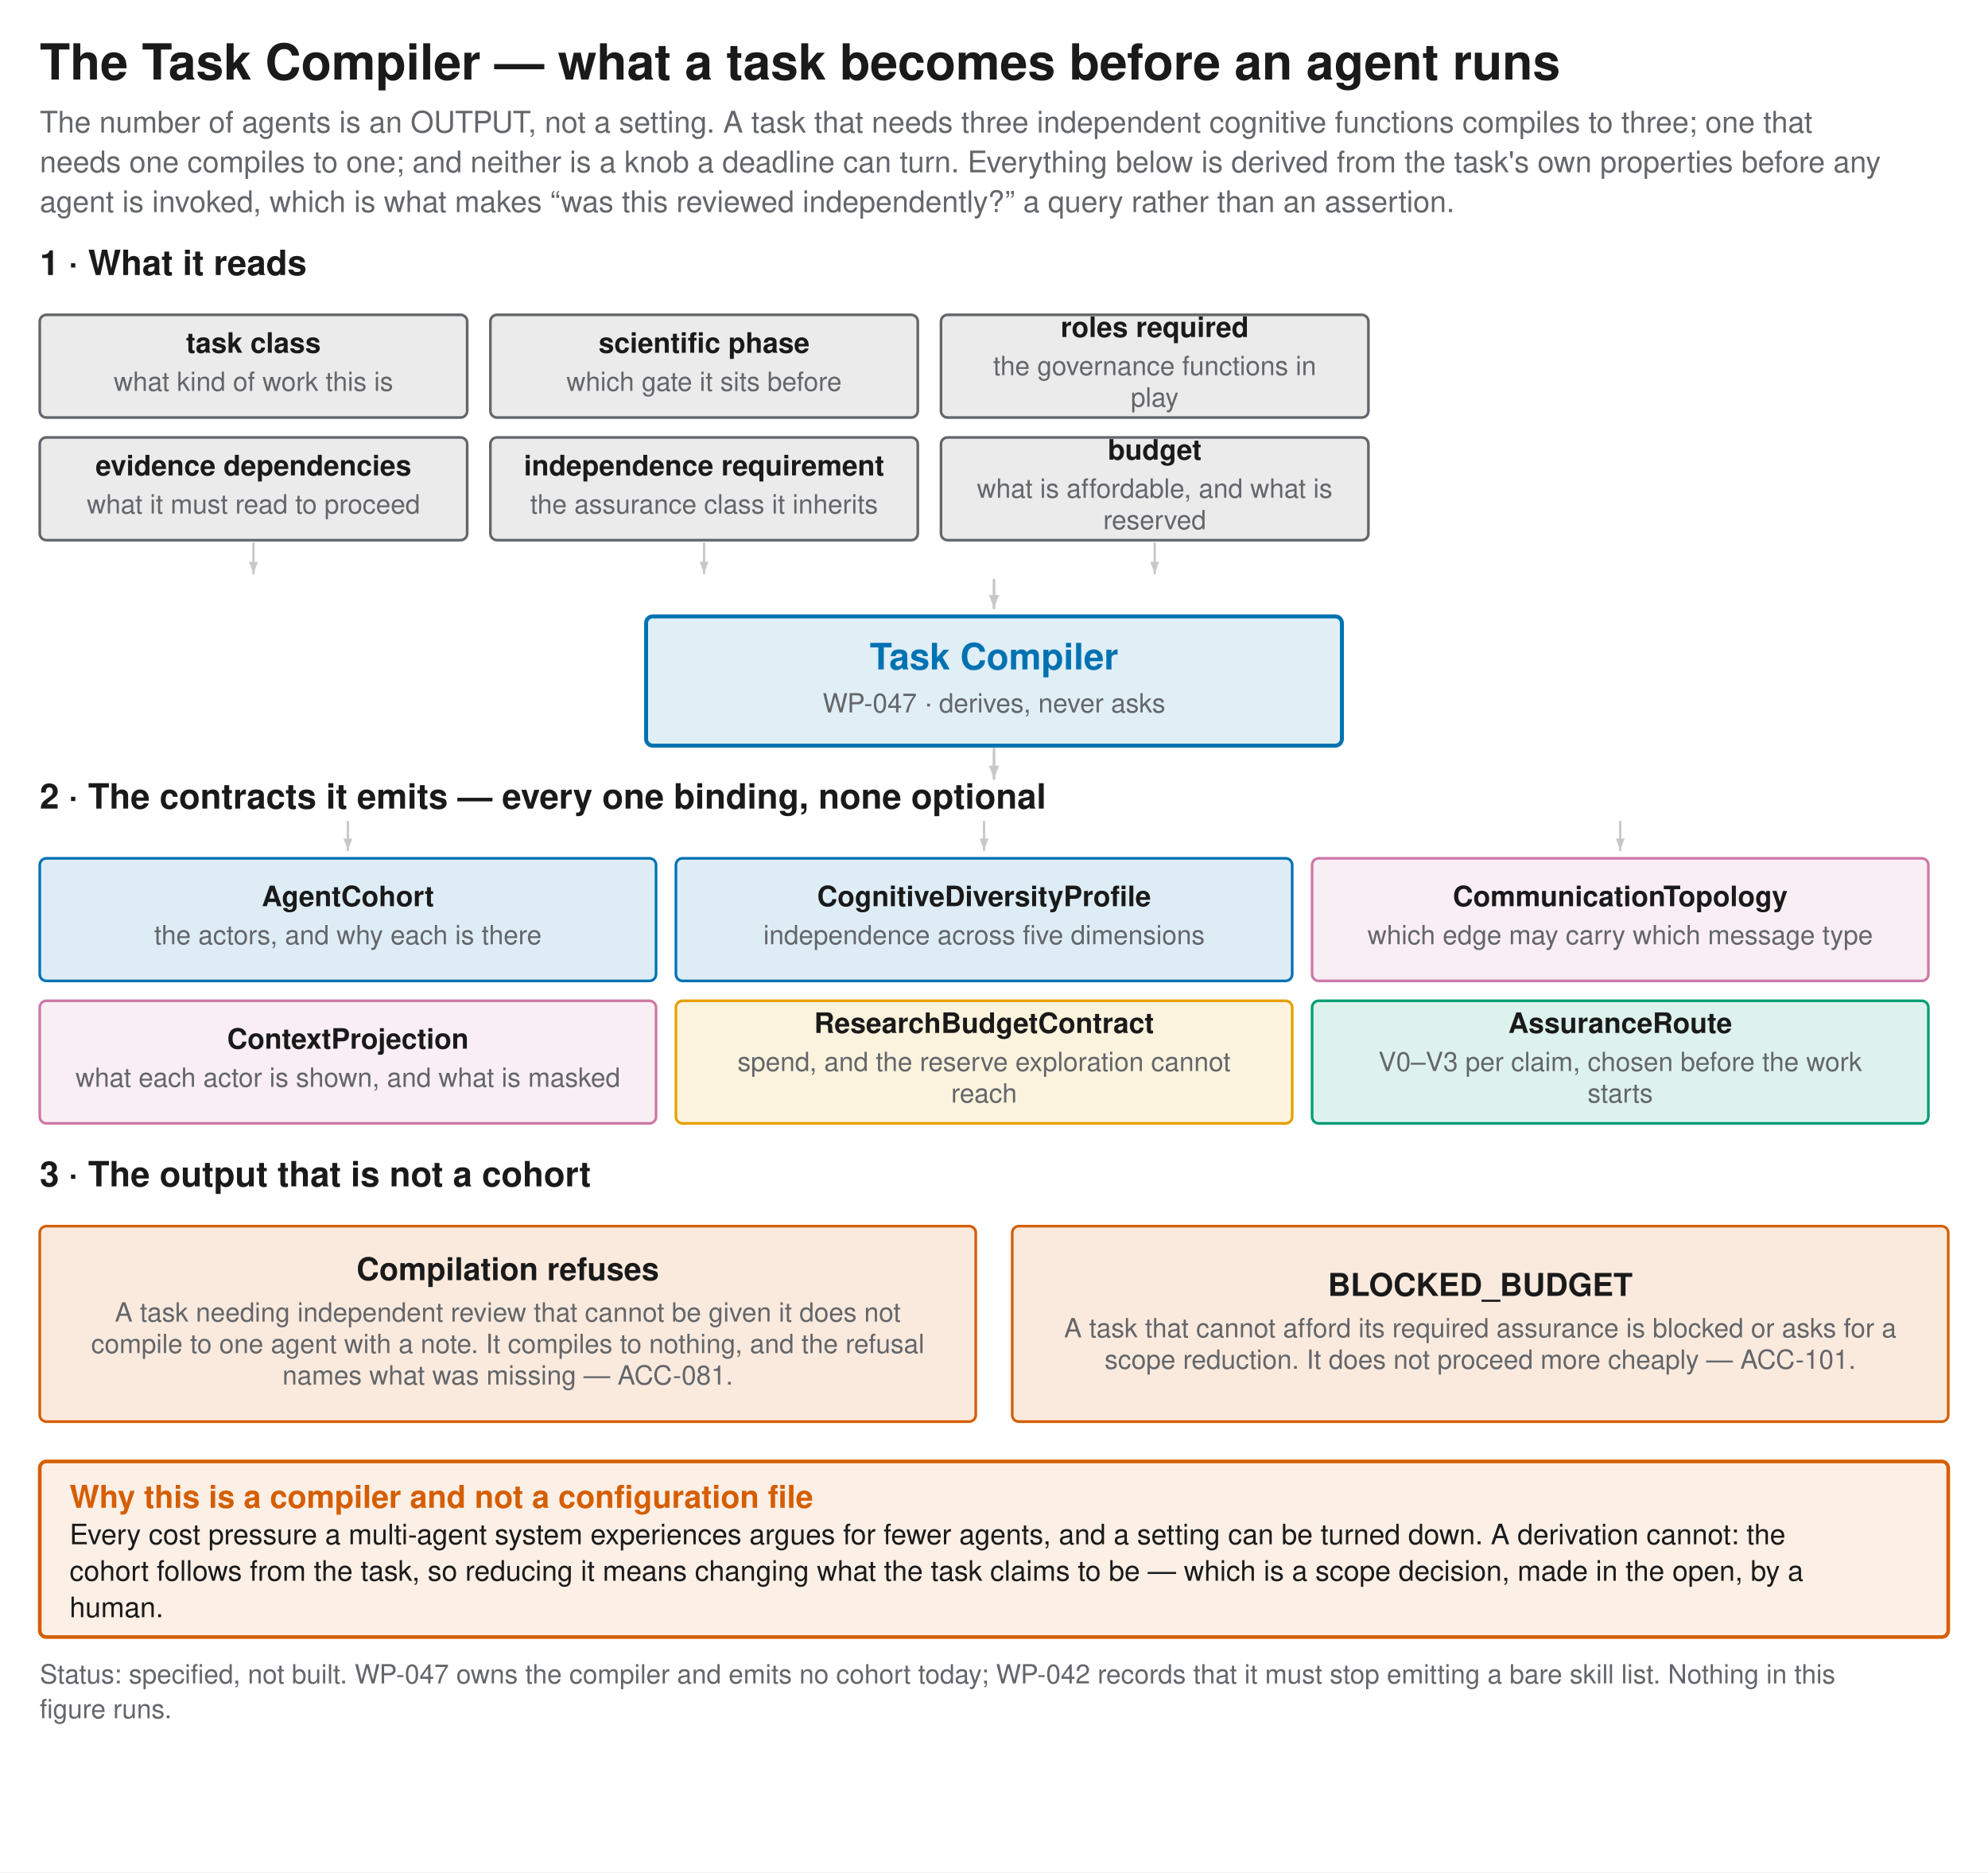
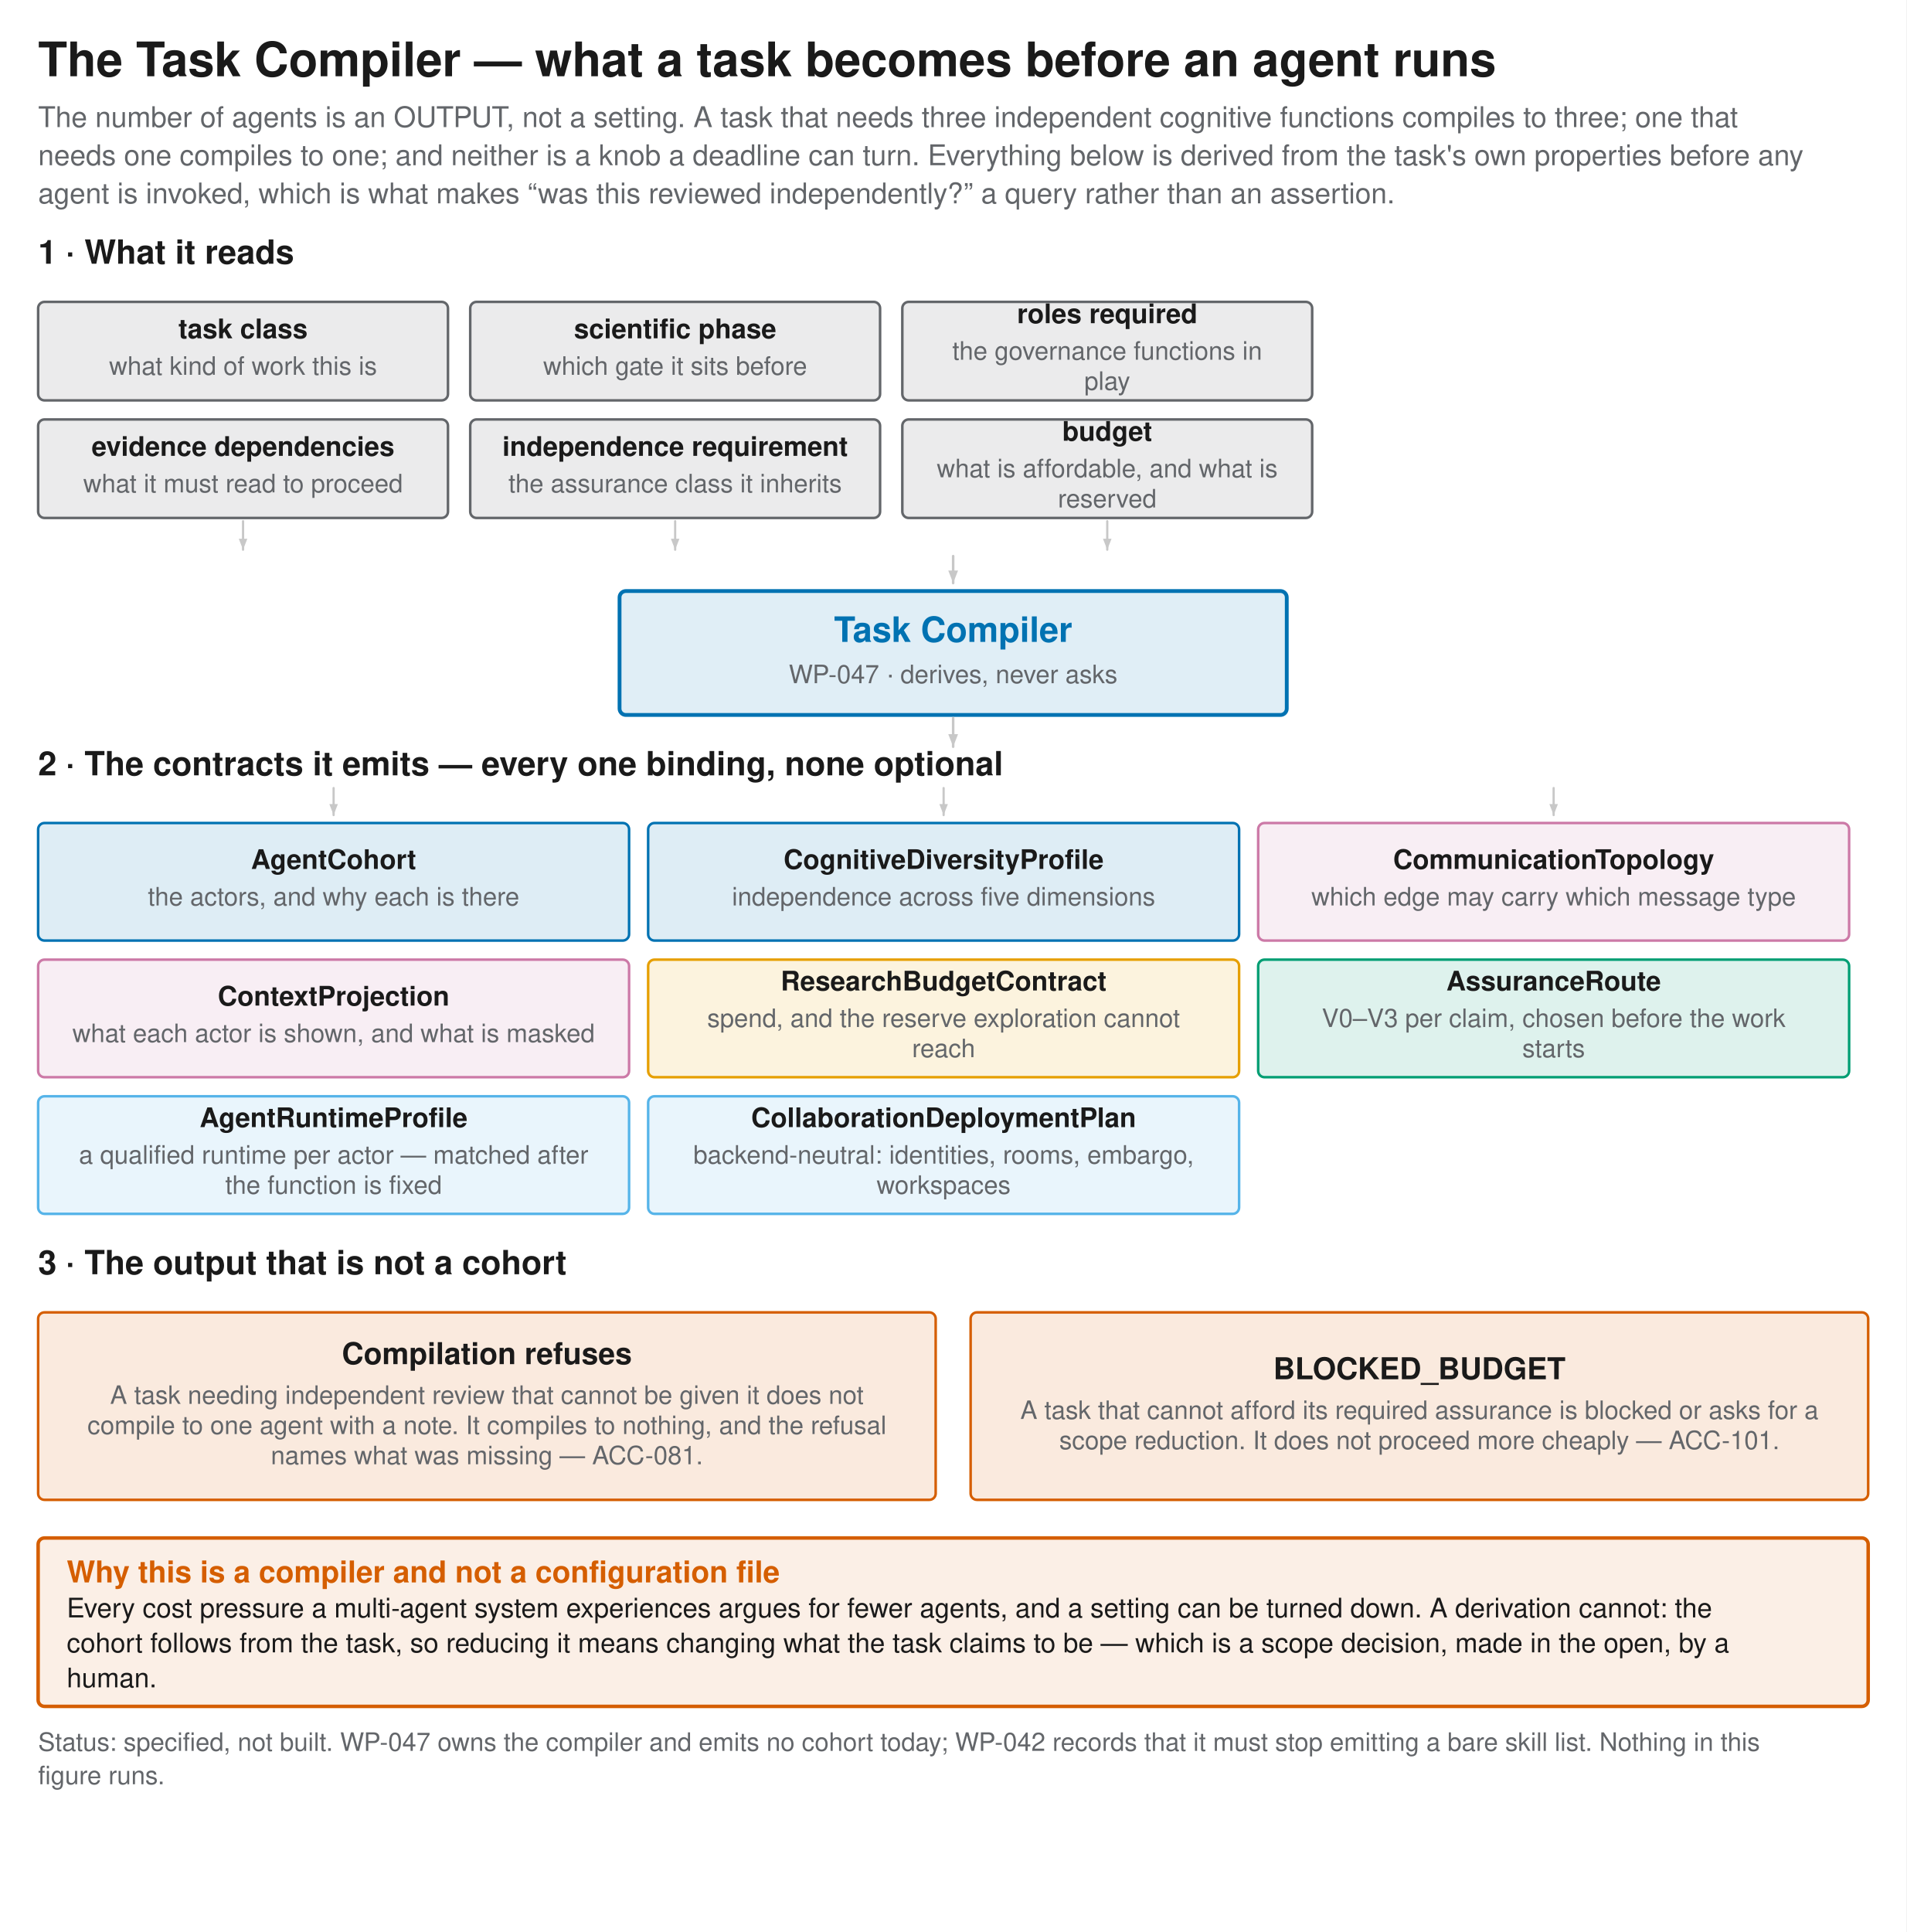
- <svg xmlns="http://www.w3.org/2000/svg" viewBox="0 0 1200 1130" width="100%" role="img">
+ <svg xmlns="http://www.w3.org/2000/svg" viewBox="0 0 1200 1216" width="100%" role="img">
  <defs>
    <marker id="arrow" viewBox="0 0 10 10" refX="9" refY="5" markerWidth="7" markerHeight="7" orient="auto-start-reverse">
      <path d="M 0 1 L 9 5 L 0 9 z" fill="context-stroke" />
    </marker>
    <marker id="arrowsm" viewBox="0 0 10 10" refX="9" refY="5" markerWidth="5.5" markerHeight="5.5" orient="auto-start-reverse">
      <path d="M 0 1.5 L 9 5 L 0 8.5 z" fill="context-stroke" />
    </marker>
    <pattern id="hatch" width="7" height="7" patternTransform="rotate(45)" patternUnits="userSpaceOnUse">
      <line x1="0" y1="0" x2="0" y2="7" stroke="#C8C8C8" stroke-width="2.2" />
    </pattern>
  </defs>
-   <rect width="1200" height="1130" fill="#FFFFFF" />
+   <rect width="1200" height="1216" fill="#FFFFFF" />
  <text x="24.0" y="48.0" font-family="Helvetica, Arial, 'Liberation Sans', 'DejaVu Sans', sans-serif" font-size="30" font-weight="700" font-style="normal" fill="#1A1A1A" text-anchor="start">The Task Compiler — what a task becomes before an agent runs</text>
  <text x="24.0" y="80.0" font-family="Helvetica, Arial, 'Liberation Sans', 'DejaVu Sans', sans-serif" font-size="18" font-weight="400" font-style="normal" fill="#63666A" text-anchor="start">The number of agents is an OUTPUT, not a setting. A task that needs three independent cognitive functions compiles to three; one that</text>
  <text x="24.0" y="104.0" font-family="Helvetica, Arial, 'Liberation Sans', 'DejaVu Sans', sans-serif" font-size="18" font-weight="400" font-style="normal" fill="#63666A" text-anchor="start">needs one compiles to one; and neither is a knob a deadline can turn. Everything below is derived from the task's own properties before any</text>
  <text x="24.0" y="128.0" font-family="Helvetica, Arial, 'Liberation Sans', 'DejaVu Sans', sans-serif" font-size="18" font-weight="400" font-style="normal" fill="#63666A" text-anchor="start">agent is invoked, which is what makes “was this reviewed independently?” a query rather than an assertion.</text>
  <text x="24.0" y="166.0" font-family="Helvetica, Arial, 'Liberation Sans', 'DejaVu Sans', sans-serif" font-size="21" font-weight="700" font-style="normal" fill="#1A1A1A" text-anchor="start">1 · What it reads</text>
  <rect x="24.0" y="190.0" width="258.0" height="62.0" rx="4" fill="#ebebec" stroke="#63666A" stroke-width="1.6" />
  <text x="153.0" y="212.9" font-family="Helvetica, Arial, 'Liberation Sans', 'DejaVu Sans', sans-serif" font-size="17" font-weight="600" font-style="normal" fill="#1A1A1A" text-anchor="middle">task class</text>
  <text x="153.0" y="235.9" font-family="Helvetica, Arial, 'Liberation Sans', 'DejaVu Sans', sans-serif" font-size="16" font-weight="400" font-style="normal" fill="#63666A" text-anchor="middle">what kind of work this is</text>
  <rect x="296.0" y="190.0" width="258.0" height="62.0" rx="4" fill="#ebebec" stroke="#63666A" stroke-width="1.6" />
  <text x="425.0" y="212.9" font-family="Helvetica, Arial, 'Liberation Sans', 'DejaVu Sans', sans-serif" font-size="17" font-weight="600" font-style="normal" fill="#1A1A1A" text-anchor="middle">scientific phase</text>
  <text x="425.0" y="235.9" font-family="Helvetica, Arial, 'Liberation Sans', 'DejaVu Sans', sans-serif" font-size="16" font-weight="400" font-style="normal" fill="#63666A" text-anchor="middle">which gate it sits before</text>
  <rect x="568.0" y="190.0" width="258.0" height="62.0" rx="4" fill="#ebebec" stroke="#63666A" stroke-width="1.6" />
  <text x="697.0" y="203.4" font-family="Helvetica, Arial, 'Liberation Sans', 'DejaVu Sans', sans-serif" font-size="17" font-weight="600" font-style="normal" fill="#1A1A1A" text-anchor="middle">roles required</text>
  <text x="697.0" y="226.4" font-family="Helvetica, Arial, 'Liberation Sans', 'DejaVu Sans', sans-serif" font-size="16" font-weight="400" font-style="normal" fill="#63666A" text-anchor="middle">the governance functions in</text>
  <text x="697.0" y="245.4" font-family="Helvetica, Arial, 'Liberation Sans', 'DejaVu Sans', sans-serif" font-size="16" font-weight="400" font-style="normal" fill="#63666A" text-anchor="middle">play</text>
  <rect x="24.0" y="264.0" width="258.0" height="62.0" rx="4" fill="#ebebec" stroke="#63666A" stroke-width="1.6" />
  <text x="153.0" y="286.9" font-family="Helvetica, Arial, 'Liberation Sans', 'DejaVu Sans', sans-serif" font-size="17" font-weight="600" font-style="normal" fill="#1A1A1A" text-anchor="middle">evidence dependencies</text>
  <text x="153.0" y="309.9" font-family="Helvetica, Arial, 'Liberation Sans', 'DejaVu Sans', sans-serif" font-size="16" font-weight="400" font-style="normal" fill="#63666A" text-anchor="middle">what it must read to proceed</text>
  <rect x="296.0" y="264.0" width="258.0" height="62.0" rx="4" fill="#ebebec" stroke="#63666A" stroke-width="1.6" />
  <text x="425.0" y="286.9" font-family="Helvetica, Arial, 'Liberation Sans', 'DejaVu Sans', sans-serif" font-size="17" font-weight="600" font-style="normal" fill="#1A1A1A" text-anchor="middle">independence requirement</text>
  <text x="425.0" y="309.9" font-family="Helvetica, Arial, 'Liberation Sans', 'DejaVu Sans', sans-serif" font-size="16" font-weight="400" font-style="normal" fill="#63666A" text-anchor="middle">the assurance class it inherits</text>
  <rect x="568.0" y="264.0" width="258.0" height="62.0" rx="4" fill="#ebebec" stroke="#63666A" stroke-width="1.6" />
  <text x="697.0" y="277.4" font-family="Helvetica, Arial, 'Liberation Sans', 'DejaVu Sans', sans-serif" font-size="17" font-weight="600" font-style="normal" fill="#1A1A1A" text-anchor="middle">budget</text>
  <text x="697.0" y="300.4" font-family="Helvetica, Arial, 'Liberation Sans', 'DejaVu Sans', sans-serif" font-size="16" font-weight="400" font-style="normal" fill="#63666A" text-anchor="middle">what is affordable, and what is</text>
  <text x="697.0" y="319.4" font-family="Helvetica, Arial, 'Liberation Sans', 'DejaVu Sans', sans-serif" font-size="16" font-weight="400" font-style="normal" fill="#63666A" text-anchor="middle">reserved</text>
  <rect x="390.0" y="372.0" width="420.0" height="78.0" rx="4" fill="#e0eef6" stroke="#0072B2" stroke-width="2.4" />
  <text x="600.0" y="404.0" font-family="Helvetica, Arial, 'Liberation Sans', 'DejaVu Sans', sans-serif" font-size="22" font-weight="700" font-style="normal" fill="#0072B2" text-anchor="middle">Task Compiler</text>
  <text x="600.0" y="430.0" font-family="Helvetica, Arial, 'Liberation Sans', 'DejaVu Sans', sans-serif" font-size="16" font-weight="400" font-style="normal" fill="#63666A" text-anchor="middle">WP-047 · derives, never asks</text>
  <path d="M 153.0 328 L 153.0 346" fill="none" stroke="#C8C8C8" stroke-width="1.4" stroke-linecap="round" stroke-linejoin="round" marker-end="url(#arrowsm)" />
  <path d="M 425.0 328 L 425.0 346" fill="none" stroke="#C8C8C8" stroke-width="1.4" stroke-linecap="round" stroke-linejoin="round" marker-end="url(#arrowsm)" />
  <path d="M 697.0 328 L 697.0 346" fill="none" stroke="#C8C8C8" stroke-width="1.4" stroke-linecap="round" stroke-linejoin="round" marker-end="url(#arrowsm)" />
  <path d="M 600.0 350 L 600.0 367" fill="none" stroke="#C8C8C8" stroke-width="1.6" stroke-linecap="round" stroke-linejoin="round" marker-end="url(#arrowsm)" />
  <text x="24.0" y="488.0" font-family="Helvetica, Arial, 'Liberation Sans', 'DejaVu Sans', sans-serif" font-size="21" font-weight="700" font-style="normal" fill="#1A1A1A" text-anchor="start">2 · The contracts it emits — every one binding, none optional</text>
  <rect x="24.0" y="518.0" width="372.0" height="74.0" rx="4" fill="#deedf5" stroke="#0072B2" stroke-width="1.6" />
  <text x="210.0" y="546.9" font-family="Helvetica, Arial, 'Liberation Sans', 'DejaVu Sans', sans-serif" font-size="17" font-weight="600" font-style="normal" fill="#1A1A1A" text-anchor="middle">AgentCohort</text>
  <text x="210.0" y="569.9" font-family="Helvetica, Arial, 'Liberation Sans', 'DejaVu Sans', sans-serif" font-size="16" font-weight="400" font-style="normal" fill="#63666A" text-anchor="middle">the actors, and why each is there</text>
  <rect x="408.0" y="518.0" width="372.0" height="74.0" rx="4" fill="#deedf5" stroke="#0072B2" stroke-width="1.6" />
  <text x="594.0" y="546.9" font-family="Helvetica, Arial, 'Liberation Sans', 'DejaVu Sans', sans-serif" font-size="17" font-weight="600" font-style="normal" fill="#1A1A1A" text-anchor="middle">CognitiveDiversityProfile</text>
  <text x="594.0" y="569.9" font-family="Helvetica, Arial, 'Liberation Sans', 'DejaVu Sans', sans-serif" font-size="16" font-weight="400" font-style="normal" fill="#63666A" text-anchor="middle">independence across five dimensions</text>
  <rect x="792.0" y="518.0" width="372.0" height="74.0" rx="4" fill="#f8eef4" stroke="#CC79A7" stroke-width="1.6" />
  <text x="978.0" y="546.9" font-family="Helvetica, Arial, 'Liberation Sans', 'DejaVu Sans', sans-serif" font-size="17" font-weight="600" font-style="normal" fill="#1A1A1A" text-anchor="middle">CommunicationTopology</text>
  <text x="978.0" y="569.9" font-family="Helvetica, Arial, 'Liberation Sans', 'DejaVu Sans', sans-serif" font-size="16" font-weight="400" font-style="normal" fill="#63666A" text-anchor="middle">which edge may carry which message type</text>
  <rect x="24.0" y="604.0" width="372.0" height="74.0" rx="4" fill="#f8eef4" stroke="#CC79A7" stroke-width="1.6" />
  <text x="210.0" y="632.9" font-family="Helvetica, Arial, 'Liberation Sans', 'DejaVu Sans', sans-serif" font-size="17" font-weight="600" font-style="normal" fill="#1A1A1A" text-anchor="middle">ContextProjection</text>
  <text x="210.0" y="655.9" font-family="Helvetica, Arial, 'Liberation Sans', 'DejaVu Sans', sans-serif" font-size="16" font-weight="400" font-style="normal" fill="#63666A" text-anchor="middle">what each actor is shown, and what is masked</text>
  <rect x="408.0" y="604.0" width="372.0" height="74.0" rx="4" fill="#fcf3de" stroke="#E69F00" stroke-width="1.6" />
  <text x="594.0" y="623.4" font-family="Helvetica, Arial, 'Liberation Sans', 'DejaVu Sans', sans-serif" font-size="17" font-weight="600" font-style="normal" fill="#1A1A1A" text-anchor="middle">ResearchBudgetContract</text>
  <text x="594.0" y="646.4" font-family="Helvetica, Arial, 'Liberation Sans', 'DejaVu Sans', sans-serif" font-size="16" font-weight="400" font-style="normal" fill="#63666A" text-anchor="middle">spend, and the reserve exploration cannot</text>
  <text x="594.0" y="665.4" font-family="Helvetica, Arial, 'Liberation Sans', 'DejaVu Sans', sans-serif" font-size="16" font-weight="400" font-style="normal" fill="#63666A" text-anchor="middle">reach</text>
  <rect x="792.0" y="604.0" width="372.0" height="74.0" rx="4" fill="#def2ed" stroke="#009E73" stroke-width="1.6" />
  <text x="978.0" y="623.4" font-family="Helvetica, Arial, 'Liberation Sans', 'DejaVu Sans', sans-serif" font-size="17" font-weight="600" font-style="normal" fill="#1A1A1A" text-anchor="middle">AssuranceRoute</text>
  <text x="978.0" y="646.4" font-family="Helvetica, Arial, 'Liberation Sans', 'DejaVu Sans', sans-serif" font-size="16" font-weight="400" font-style="normal" fill="#63666A" text-anchor="middle">V0–V3 per claim, chosen before the work</text>
  <text x="978.0" y="665.4" font-family="Helvetica, Arial, 'Liberation Sans', 'DejaVu Sans', sans-serif" font-size="16" font-weight="400" font-style="normal" fill="#63666A" text-anchor="middle">starts</text>
+   <rect x="24.0" y="690.0" width="372.0" height="74.0" rx="4" fill="#e9f5fc" stroke="#56B4E9" stroke-width="1.6" />
+   <text x="210.0" y="709.4" font-family="Helvetica, Arial, 'Liberation Sans', 'DejaVu Sans', sans-serif" font-size="17" font-weight="600" font-style="normal" fill="#1A1A1A" text-anchor="middle">AgentRuntimeProfile</text>
+   <text x="210.0" y="732.4" font-family="Helvetica, Arial, 'Liberation Sans', 'DejaVu Sans', sans-serif" font-size="16" font-weight="400" font-style="normal" fill="#63666A" text-anchor="middle">a qualified runtime per actor — matched after</text>
+   <text x="210.0" y="751.4" font-family="Helvetica, Arial, 'Liberation Sans', 'DejaVu Sans', sans-serif" font-size="16" font-weight="400" font-style="normal" fill="#63666A" text-anchor="middle">the function is fixed</text>
+   <rect x="408.0" y="690.0" width="372.0" height="74.0" rx="4" fill="#e9f5fc" stroke="#56B4E9" stroke-width="1.6" />
+   <text x="594.0" y="709.4" font-family="Helvetica, Arial, 'Liberation Sans', 'DejaVu Sans', sans-serif" font-size="17" font-weight="600" font-style="normal" fill="#1A1A1A" text-anchor="middle">CollaborationDeploymentPlan</text>
+   <text x="594.0" y="732.4" font-family="Helvetica, Arial, 'Liberation Sans', 'DejaVu Sans', sans-serif" font-size="16" font-weight="400" font-style="normal" fill="#63666A" text-anchor="middle">backend-neutral: identities, rooms, embargo,</text>
+   <text x="594.0" y="751.4" font-family="Helvetica, Arial, 'Liberation Sans', 'DejaVu Sans', sans-serif" font-size="16" font-weight="400" font-style="normal" fill="#63666A" text-anchor="middle">workspaces</text>
  <path d="M 600.0 452 L 600.0 470" fill="none" stroke="#C8C8C8" stroke-width="1.6" stroke-linecap="round" stroke-linejoin="round" marker-end="url(#arrowsm)" />
  <path d="M 210.0 496 L 210.0 513" fill="none" stroke="#C8C8C8" stroke-width="1.4" stroke-linecap="round" stroke-linejoin="round" marker-end="url(#arrowsm)" />
  <path d="M 594.0 496 L 594.0 513" fill="none" stroke="#C8C8C8" stroke-width="1.4" stroke-linecap="round" stroke-linejoin="round" marker-end="url(#arrowsm)" />
  <path d="M 978.0 496 L 978.0 513" fill="none" stroke="#C8C8C8" stroke-width="1.4" stroke-linecap="round" stroke-linejoin="round" marker-end="url(#arrowsm)" />
-   <text x="24.0" y="716.0" font-family="Helvetica, Arial, 'Liberation Sans', 'DejaVu Sans', sans-serif" font-size="21" font-weight="700" font-style="normal" fill="#1A1A1A" text-anchor="start">3 · The output that is not a cohort</text>
-   <rect x="24.0" y="740.0" width="565.0" height="118.0" rx="4" fill="#faeade" stroke="#D55E00" stroke-width="1.6" />
-   <text x="306.5" y="772.6" font-family="Helvetica, Arial, 'Liberation Sans', 'DejaVu Sans', sans-serif" font-size="19" font-weight="600" font-style="normal" fill="#1A1A1A" text-anchor="middle">Compilation refuses</text>
-   <text x="306.5" y="797.6" font-family="Helvetica, Arial, 'Liberation Sans', 'DejaVu Sans', sans-serif" font-size="16" font-weight="400" font-style="normal" fill="#63666A" text-anchor="middle">A task needing independent review that cannot be given it does not</text>
-   <text x="306.5" y="816.6" font-family="Helvetica, Arial, 'Liberation Sans', 'DejaVu Sans', sans-serif" font-size="16" font-weight="400" font-style="normal" fill="#63666A" text-anchor="middle">compile to one agent with a note. It compiles to nothing, and the refusal</text>
-   <text x="306.5" y="835.6" font-family="Helvetica, Arial, 'Liberation Sans', 'DejaVu Sans', sans-serif" font-size="16" font-weight="400" font-style="normal" fill="#63666A" text-anchor="middle">names what was missing — ACC-081.</text>
-   <rect x="611.0" y="740.0" width="565.0" height="118.0" rx="4" fill="#faeade" stroke="#D55E00" stroke-width="1.6" />
-   <text x="893.5" y="782.1" font-family="Helvetica, Arial, 'Liberation Sans', 'DejaVu Sans', sans-serif" font-size="19" font-weight="600" font-style="normal" fill="#1A1A1A" text-anchor="middle">BLOCKED_BUDGET</text>
-   <text x="893.5" y="807.1" font-family="Helvetica, Arial, 'Liberation Sans', 'DejaVu Sans', sans-serif" font-size="16" font-weight="400" font-style="normal" fill="#63666A" text-anchor="middle">A task that cannot afford its required assurance is blocked or asks for a</text>
-   <text x="893.5" y="826.1" font-family="Helvetica, Arial, 'Liberation Sans', 'DejaVu Sans', sans-serif" font-size="16" font-weight="400" font-style="normal" fill="#63666A" text-anchor="middle">scope reduction. It does not proceed more cheaply — ACC-101.</text>
-   <rect x="24.0" y="882.0" width="1152.0" height="106.0" rx="4" fill="#fbefe6" stroke="#D55E00" stroke-width="2.2" />
-   <text x="42.0" y="910.0" font-family="Helvetica, Arial, 'Liberation Sans', 'DejaVu Sans', sans-serif" font-size="19" font-weight="700" font-style="normal" fill="#D55E00" text-anchor="start">Why this is a compiler and not a configuration file</text>
-   <text x="42.0" y="932.0" font-family="Helvetica, Arial, 'Liberation Sans', 'DejaVu Sans', sans-serif" font-size="17" font-weight="400" font-style="normal" fill="#1A1A1A" text-anchor="start">Every cost pressure a multi-agent system experiences argues for fewer agents, and a setting can be turned down. A derivation cannot: the</text>
-   <text x="42.0" y="954.0" font-family="Helvetica, Arial, 'Liberation Sans', 'DejaVu Sans', sans-serif" font-size="17" font-weight="400" font-style="normal" fill="#1A1A1A" text-anchor="start">cohort follows from the task, so reducing it means changing what the task claims to be — which is a scope decision, made in the open, by a</text>
-   <text x="42.0" y="976.0" font-family="Helvetica, Arial, 'Liberation Sans', 'DejaVu Sans', sans-serif" font-size="17" font-weight="400" font-style="normal" fill="#1A1A1A" text-anchor="start">human.</text>
-   <text x="24.0" y="1016.0" font-family="Helvetica, Arial, 'Liberation Sans', 'DejaVu Sans', sans-serif" font-size="16" font-weight="400" font-style="normal" fill="#63666A" text-anchor="start">Status: specified, not built. WP-047 owns the compiler and emits no cohort today; WP-042 records that it must stop emitting a bare skill list. Nothing in this</text>
-   <text x="24.0" y="1037.0" font-family="Helvetica, Arial, 'Liberation Sans', 'DejaVu Sans', sans-serif" font-size="16" font-weight="400" font-style="normal" fill="#63666A" text-anchor="start">figure runs.</text>
+   <text x="24.0" y="802.0" font-family="Helvetica, Arial, 'Liberation Sans', 'DejaVu Sans', sans-serif" font-size="21" font-weight="700" font-style="normal" fill="#1A1A1A" text-anchor="start">3 · The output that is not a cohort</text>
+   <rect x="24.0" y="826.0" width="565.0" height="118.0" rx="4" fill="#faeade" stroke="#D55E00" stroke-width="1.6" />
+   <text x="306.5" y="858.6" font-family="Helvetica, Arial, 'Liberation Sans', 'DejaVu Sans', sans-serif" font-size="19" font-weight="600" font-style="normal" fill="#1A1A1A" text-anchor="middle">Compilation refuses</text>
+   <text x="306.5" y="883.6" font-family="Helvetica, Arial, 'Liberation Sans', 'DejaVu Sans', sans-serif" font-size="16" font-weight="400" font-style="normal" fill="#63666A" text-anchor="middle">A task needing independent review that cannot be given it does not</text>
+   <text x="306.5" y="902.6" font-family="Helvetica, Arial, 'Liberation Sans', 'DejaVu Sans', sans-serif" font-size="16" font-weight="400" font-style="normal" fill="#63666A" text-anchor="middle">compile to one agent with a note. It compiles to nothing, and the refusal</text>
+   <text x="306.5" y="921.6" font-family="Helvetica, Arial, 'Liberation Sans', 'DejaVu Sans', sans-serif" font-size="16" font-weight="400" font-style="normal" fill="#63666A" text-anchor="middle">names what was missing — ACC-081.</text>
+   <rect x="611.0" y="826.0" width="565.0" height="118.0" rx="4" fill="#faeade" stroke="#D55E00" stroke-width="1.6" />
+   <text x="893.5" y="868.1" font-family="Helvetica, Arial, 'Liberation Sans', 'DejaVu Sans', sans-serif" font-size="19" font-weight="600" font-style="normal" fill="#1A1A1A" text-anchor="middle">BLOCKED_BUDGET</text>
+   <text x="893.5" y="893.1" font-family="Helvetica, Arial, 'Liberation Sans', 'DejaVu Sans', sans-serif" font-size="16" font-weight="400" font-style="normal" fill="#63666A" text-anchor="middle">A task that cannot afford its required assurance is blocked or asks for a</text>
+   <text x="893.5" y="912.1" font-family="Helvetica, Arial, 'Liberation Sans', 'DejaVu Sans', sans-serif" font-size="16" font-weight="400" font-style="normal" fill="#63666A" text-anchor="middle">scope reduction. It does not proceed more cheaply — ACC-101.</text>
+   <rect x="24.0" y="968.0" width="1152.0" height="106.0" rx="4" fill="#fbefe6" stroke="#D55E00" stroke-width="2.2" />
+   <text x="42.0" y="996.0" font-family="Helvetica, Arial, 'Liberation Sans', 'DejaVu Sans', sans-serif" font-size="19" font-weight="700" font-style="normal" fill="#D55E00" text-anchor="start">Why this is a compiler and not a configuration file</text>
+   <text x="42.0" y="1018.0" font-family="Helvetica, Arial, 'Liberation Sans', 'DejaVu Sans', sans-serif" font-size="17" font-weight="400" font-style="normal" fill="#1A1A1A" text-anchor="start">Every cost pressure a multi-agent system experiences argues for fewer agents, and a setting can be turned down. A derivation cannot: the</text>
+   <text x="42.0" y="1040.0" font-family="Helvetica, Arial, 'Liberation Sans', 'DejaVu Sans', sans-serif" font-size="17" font-weight="400" font-style="normal" fill="#1A1A1A" text-anchor="start">cohort follows from the task, so reducing it means changing what the task claims to be — which is a scope decision, made in the open, by a</text>
+   <text x="42.0" y="1062.0" font-family="Helvetica, Arial, 'Liberation Sans', 'DejaVu Sans', sans-serif" font-size="17" font-weight="400" font-style="normal" fill="#1A1A1A" text-anchor="start">human.</text>
+   <text x="24.0" y="1102.0" font-family="Helvetica, Arial, 'Liberation Sans', 'DejaVu Sans', sans-serif" font-size="16" font-weight="400" font-style="normal" fill="#63666A" text-anchor="start">Status: specified, not built. WP-047 owns the compiler and emits no cohort today; WP-042 records that it must stop emitting a bare skill list. Nothing in this</text>
+   <text x="24.0" y="1123.0" font-family="Helvetica, Arial, 'Liberation Sans', 'DejaVu Sans', sans-serif" font-size="16" font-weight="400" font-style="normal" fill="#63666A" text-anchor="start">figure runs.</text>
</svg>
